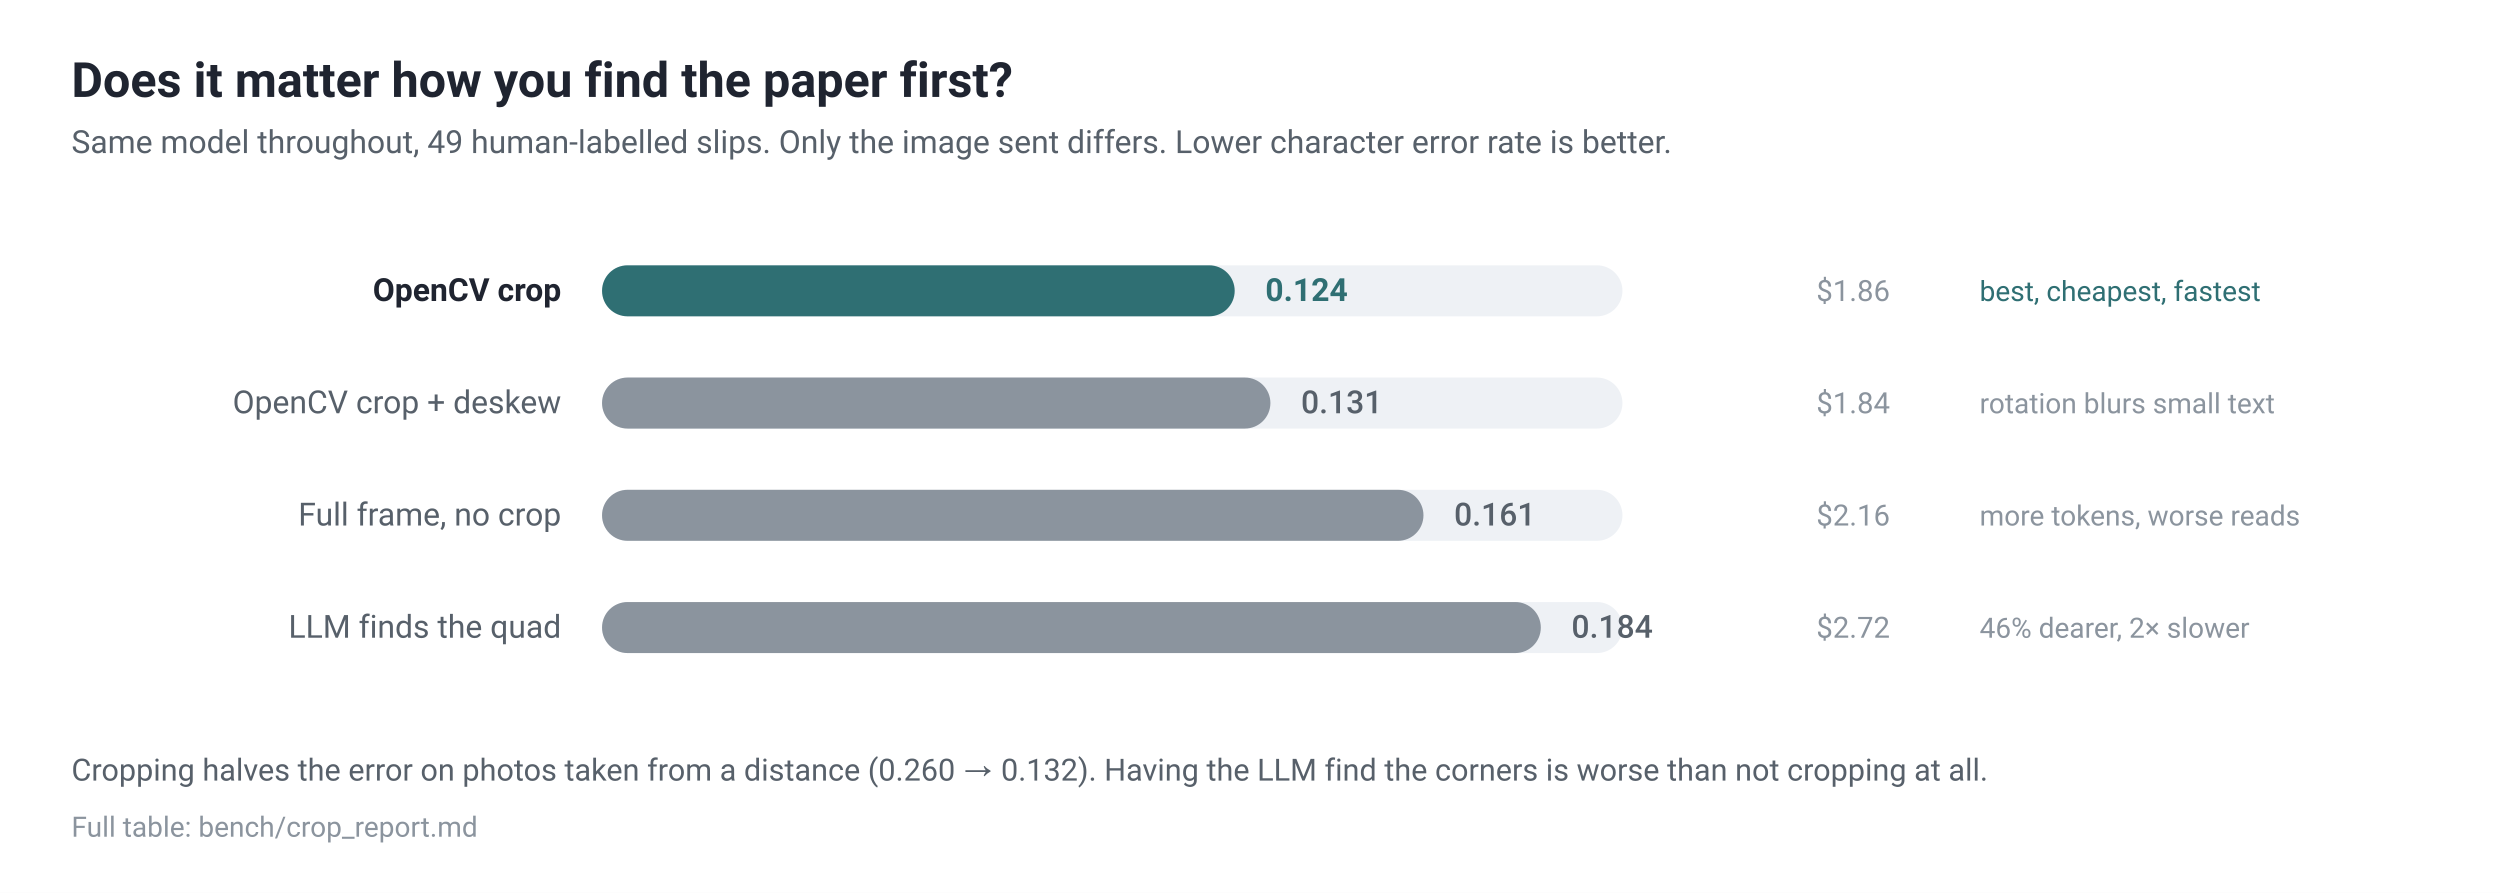
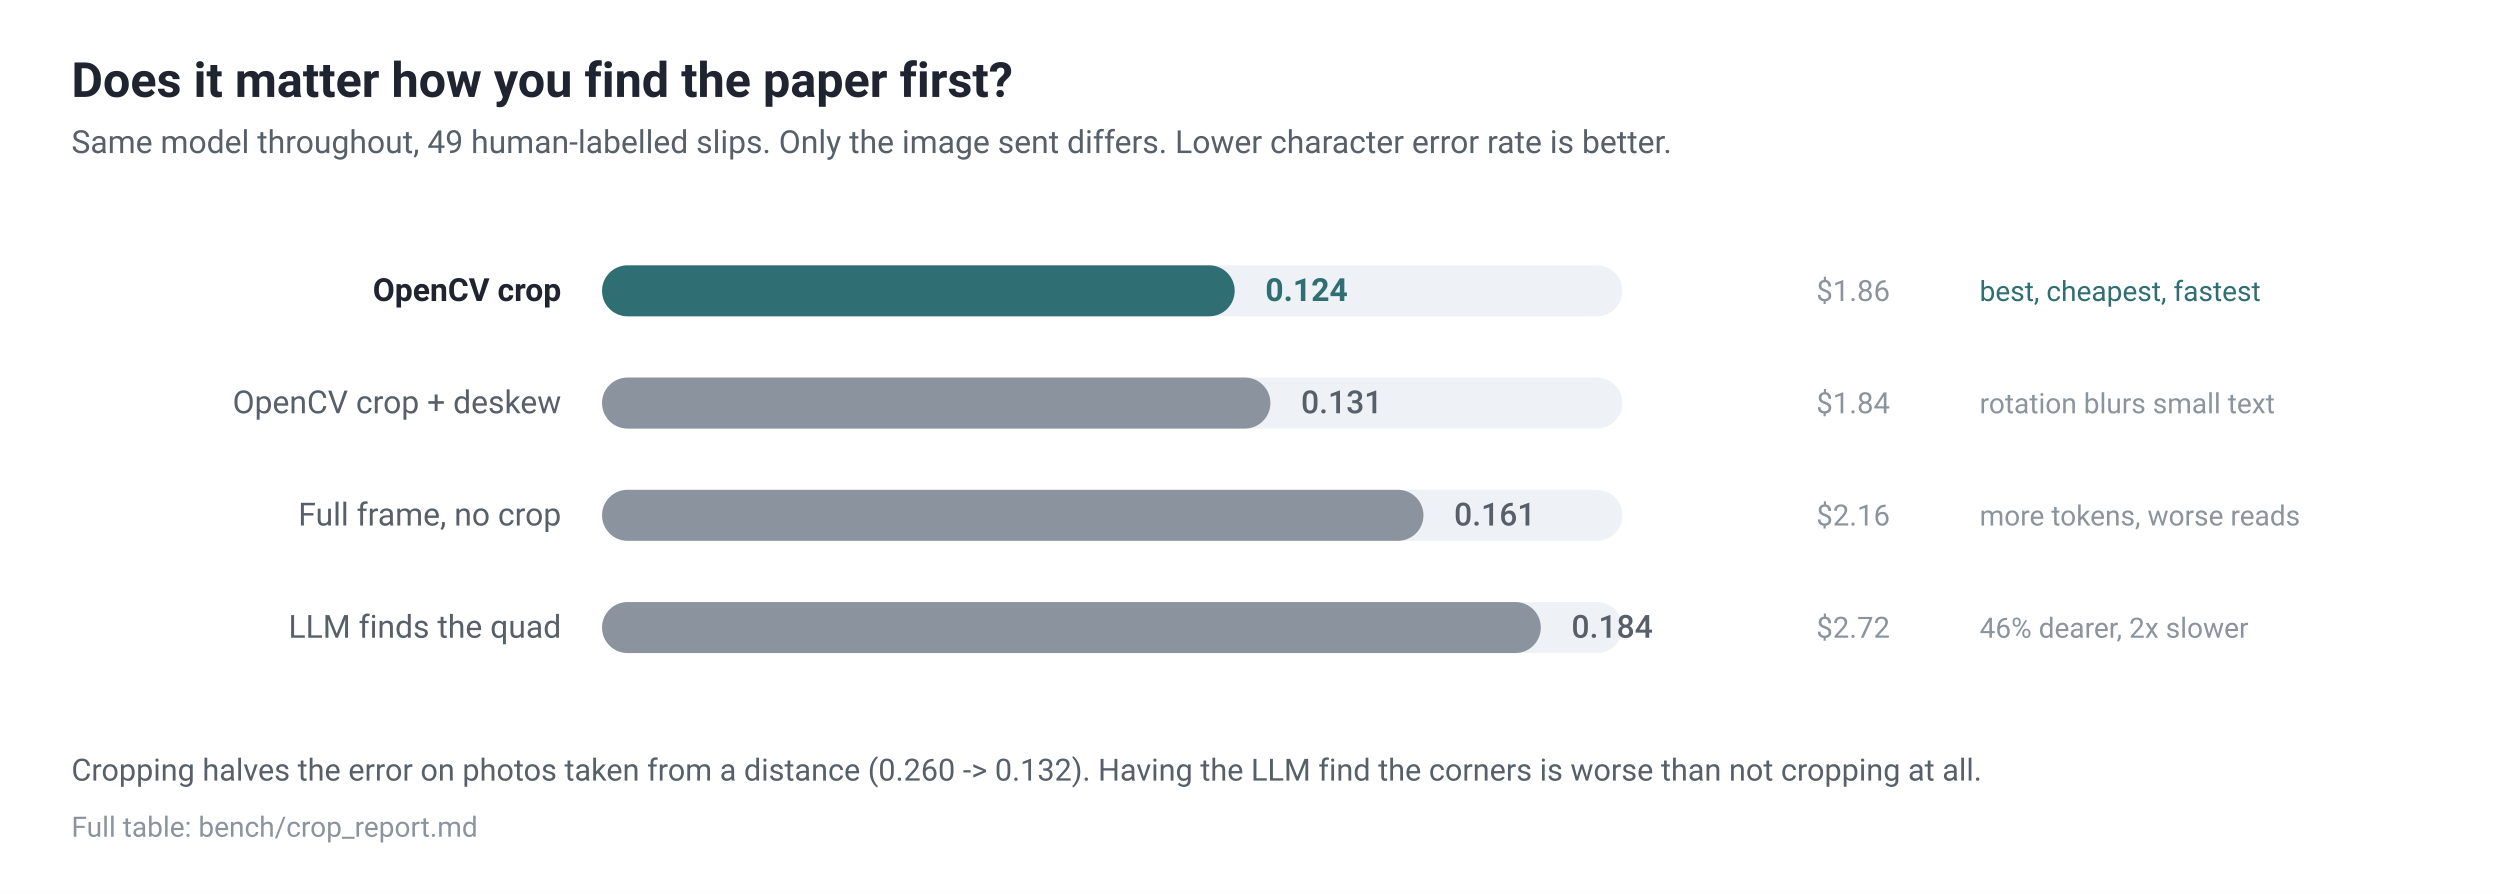
<svg xmlns="http://www.w3.org/2000/svg" width="980" height="350" viewBox="0 0 980 350" role="img">
  <rect width="980" height="350" fill="#ffffff" />
  <text x="28" y="38" font-family="-apple-system, BlinkMacSystemFont, 'Segoe UI', Roboto, Helvetica, Arial, 'Noto Sans Thai', sans-serif" font-size="19" font-weight="700" fill="#1f2430" text-anchor="start">Does it matter how you find the paper first?</text>
  <text x="28" y="60" font-family="-apple-system, BlinkMacSystemFont, 'Segoe UI', Roboto, Helvetica, Arial, 'Noto Sans Thai', sans-serif" font-size="12.5" font-weight="400" fill="#57606a" text-anchor="start">Same model throughout, 49 human-labelled slips. Only the image sent differs. Lower character error rate is better.</text>
  <text x="220" y="118" font-family="-apple-system, BlinkMacSystemFont, 'Segoe UI', Roboto, Helvetica, Arial, 'Noto Sans Thai', sans-serif" font-size="12.5" font-weight="700" fill="#1f2430" text-anchor="end">OpenCV crop</text>
  <rect x="236" y="104" width="400" height="20" rx="10" fill="#eef1f5" />
  <rect x="236" y="104" width="248.0" height="20" rx="10" fill="#2f6f73" />
  <text x="496.0" y="118" font-family="-apple-system, BlinkMacSystemFont, 'Segoe UI', Roboto, Helvetica, Arial, 'Noto Sans Thai', sans-serif" font-size="12.5" font-weight="700" fill="#2f6f73" text-anchor="start">0.124</text>
  <text x="712" y="118" font-family="-apple-system, BlinkMacSystemFont, 'Segoe UI', Roboto, Helvetica, Arial, 'Noto Sans Thai', sans-serif" font-size="11.5" font-weight="400" fill="#8b949e" text-anchor="start">$1.86</text>
  <text x="776" y="118" font-family="-apple-system, BlinkMacSystemFont, 'Segoe UI', Roboto, Helvetica, Arial, 'Noto Sans Thai', sans-serif" font-size="11" font-weight="400" fill="#2f6f73" text-anchor="start">best, cheapest, fastest</text>
  <text x="220" y="162" font-family="-apple-system, BlinkMacSystemFont, 'Segoe UI', Roboto, Helvetica, Arial, 'Noto Sans Thai', sans-serif" font-size="12.5" font-weight="400" fill="#57606a" text-anchor="end">OpenCV crop + deskew</text>
  <rect x="236" y="148" width="400" height="20" rx="10" fill="#eef1f5" />
  <rect x="236" y="148" width="262.0" height="20" rx="10" fill="#8b949e" />
  <text x="510.0" y="162" font-family="-apple-system, BlinkMacSystemFont, 'Segoe UI', Roboto, Helvetica, Arial, 'Noto Sans Thai', sans-serif" font-size="12.5" font-weight="500" fill="#57606a" text-anchor="start">0.131</text>
  <text x="712" y="162" font-family="-apple-system, BlinkMacSystemFont, 'Segoe UI', Roboto, Helvetica, Arial, 'Noto Sans Thai', sans-serif" font-size="11.5" font-weight="400" fill="#8b949e" text-anchor="start">$1.84</text>
  <text x="776" y="162" font-family="-apple-system, BlinkMacSystemFont, 'Segoe UI', Roboto, Helvetica, Arial, 'Noto Sans Thai', sans-serif" font-size="11" font-weight="400" fill="#8b949e" text-anchor="start">rotation blurs small text</text>
  <text x="220" y="206" font-family="-apple-system, BlinkMacSystemFont, 'Segoe UI', Roboto, Helvetica, Arial, 'Noto Sans Thai', sans-serif" font-size="12.5" font-weight="400" fill="#57606a" text-anchor="end">Full frame, no crop</text>
  <rect x="236" y="192" width="400" height="20" rx="10" fill="#eef1f5" />
  <rect x="236" y="192" width="322.0" height="20" rx="10" fill="#8b949e" />
  <text x="570.0" y="206" font-family="-apple-system, BlinkMacSystemFont, 'Segoe UI', Roboto, Helvetica, Arial, 'Noto Sans Thai', sans-serif" font-size="12.5" font-weight="500" fill="#57606a" text-anchor="start">0.161</text>
  <text x="712" y="206" font-family="-apple-system, BlinkMacSystemFont, 'Segoe UI', Roboto, Helvetica, Arial, 'Noto Sans Thai', sans-serif" font-size="11.5" font-weight="400" fill="#8b949e" text-anchor="start">$2.16</text>
  <text x="776" y="206" font-family="-apple-system, BlinkMacSystemFont, 'Segoe UI', Roboto, Helvetica, Arial, 'Noto Sans Thai', sans-serif" font-size="11" font-weight="400" fill="#8b949e" text-anchor="start">more tokens, worse reads</text>
  <text x="220" y="250" font-family="-apple-system, BlinkMacSystemFont, 'Segoe UI', Roboto, Helvetica, Arial, 'Noto Sans Thai', sans-serif" font-size="12.5" font-weight="400" fill="#57606a" text-anchor="end">LLM finds the quad</text>
  <rect x="236" y="236" width="400" height="20" rx="10" fill="#eef1f5" />
  <rect x="236" y="236" width="368.0" height="20" rx="10" fill="#8b949e" />
  <text x="616.0" y="250" font-family="-apple-system, BlinkMacSystemFont, 'Segoe UI', Roboto, Helvetica, Arial, 'Noto Sans Thai', sans-serif" font-size="12.5" font-weight="500" fill="#57606a" text-anchor="start">0.184</text>
  <text x="712" y="250" font-family="-apple-system, BlinkMacSystemFont, 'Segoe UI', Roboto, Helvetica, Arial, 'Noto Sans Thai', sans-serif" font-size="11.5" font-weight="400" fill="#8b949e" text-anchor="start">$2.72</text>
-   <text x="776" y="250" font-family="-apple-system, BlinkMacSystemFont, 'Segoe UI', Roboto, Helvetica, Arial, 'Noto Sans Thai', sans-serif" font-size="11" font-weight="400" fill="#8b949e" text-anchor="start">46% dearer, 2× slower</text>
-   <text x="28" y="306" font-family="-apple-system, BlinkMacSystemFont, 'Segoe UI', Roboto, Helvetica, Arial, 'Noto Sans Thai', sans-serif" font-size="12" font-weight="400" fill="#57606a" text-anchor="start">Cropping halves the error on photos taken from a distance (0.260 → 0.132). Having the LLM find the corners is worse than not cropping at all.</text>
+   <text x="776" y="250" font-family="-apple-system, BlinkMacSystemFont, 'Segoe UI', Roboto, Helvetica, Arial, 'Noto Sans Thai', sans-serif" font-size="11" font-weight="400" fill="#8b949e" text-anchor="start">46% dearer, 2x slower</text>
+   <text x="28" y="306" font-family="-apple-system, BlinkMacSystemFont, 'Segoe UI', Roboto, Helvetica, Arial, 'Noto Sans Thai', sans-serif" font-size="12" font-weight="400" fill="#57606a" text-anchor="start">Cropping halves the error on photos taken from a distance (0.260 -&gt; 0.132). Having the LLM find the corners is worse than not cropping at all.</text>
  <text x="28" y="328" font-family="-apple-system, BlinkMacSystemFont, 'Segoe UI', Roboto, Helvetica, Arial, 'Noto Sans Thai', sans-serif" font-size="11" font-weight="400" fill="#8b949e" text-anchor="start">Full table: bench/crop_report.md</text>
</svg>
